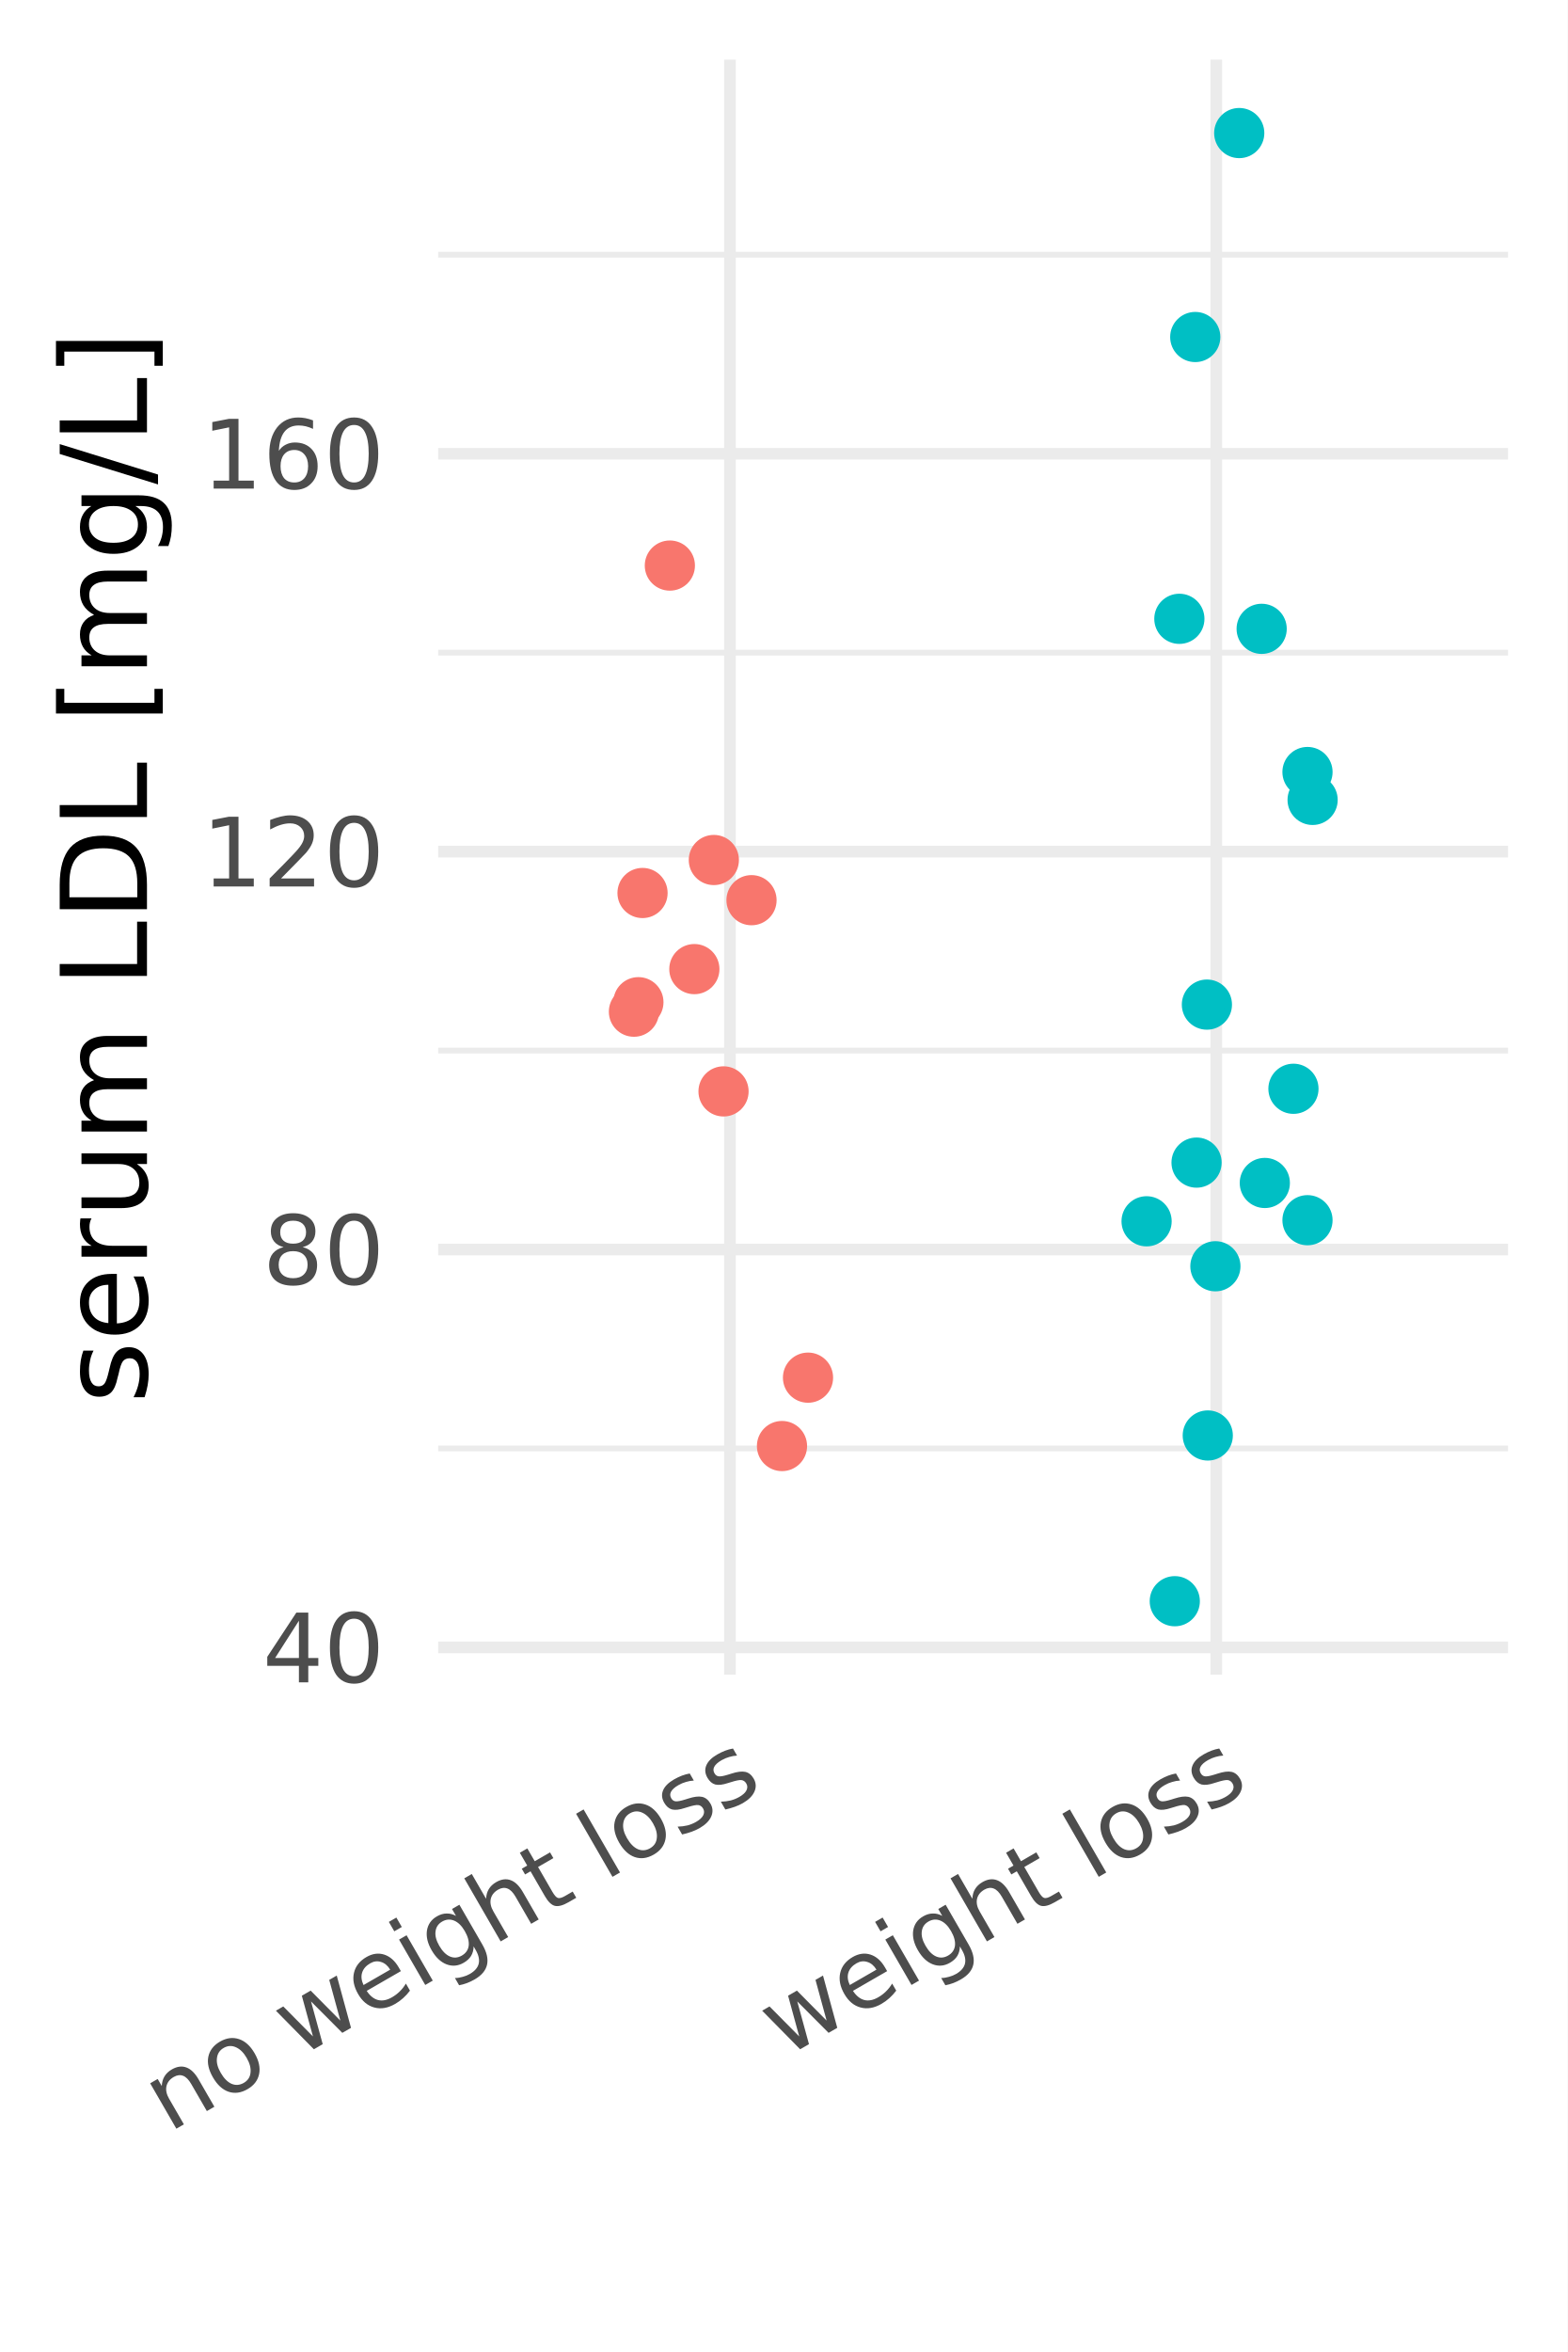
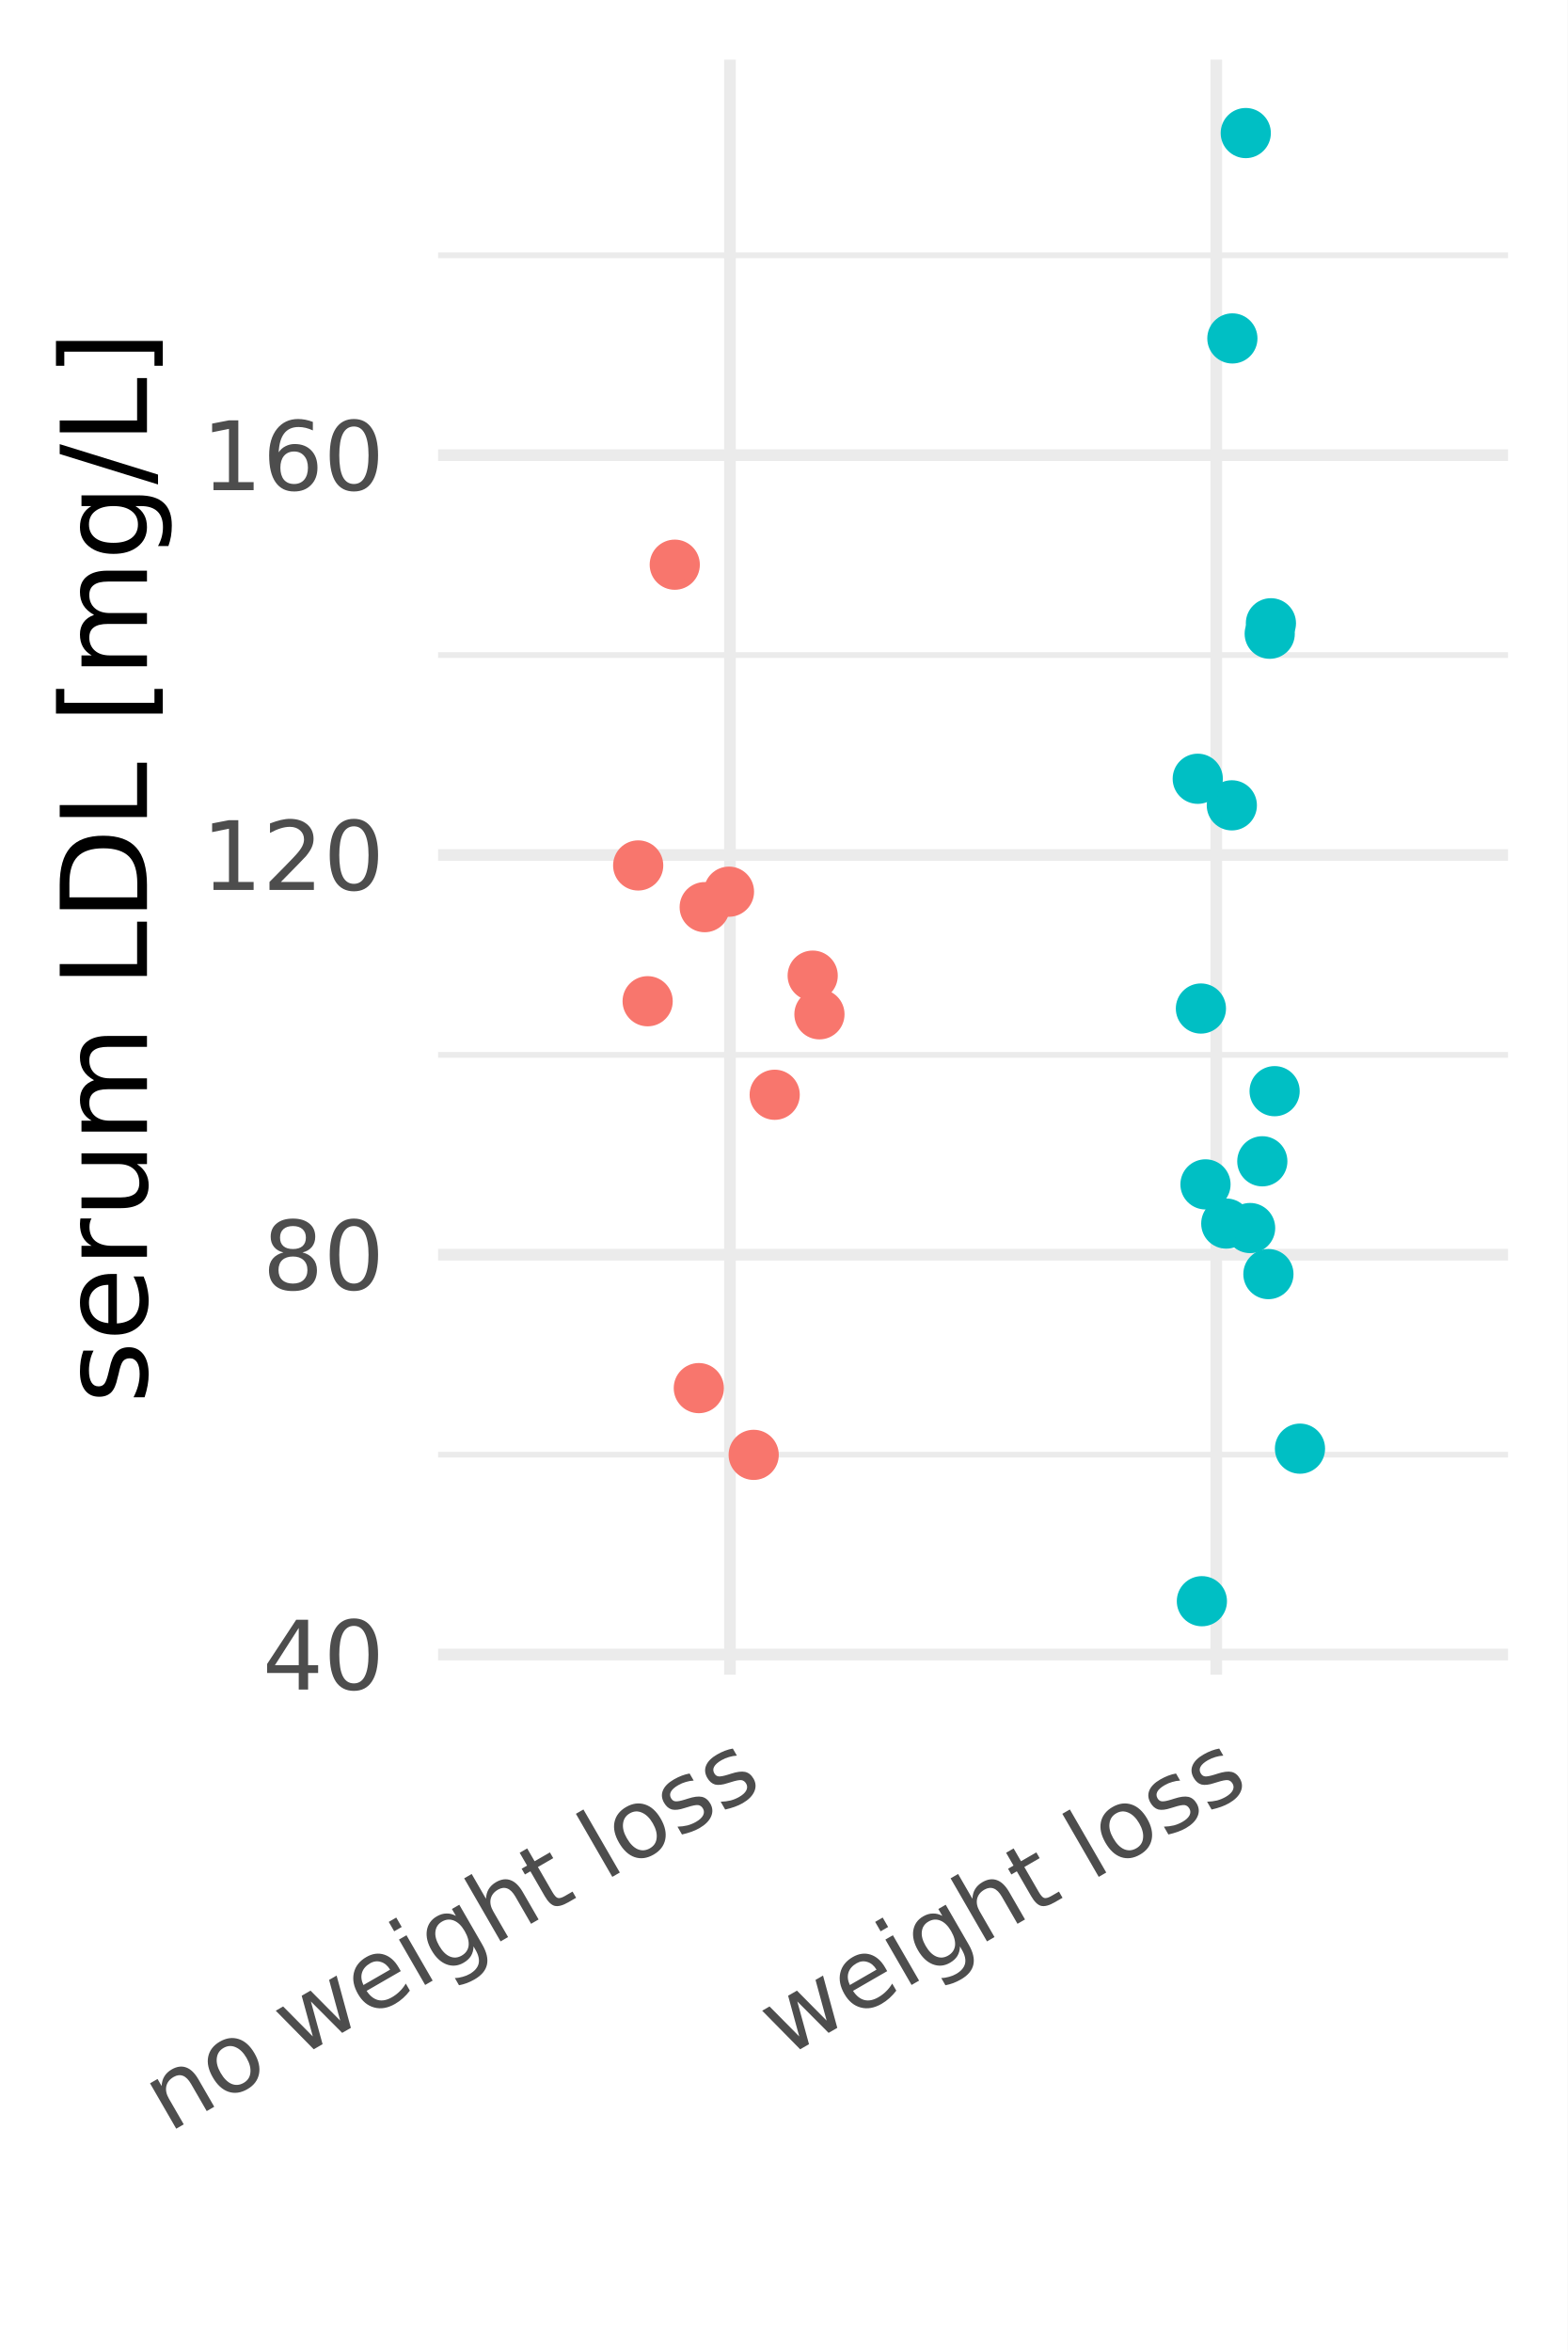
- <svg xmlns="http://www.w3.org/2000/svg" viewBox="0 0 144.00 216.00">
+ <svg xmlns="http://www.w3.org/2000/svg" class="svglite" width="144.00pt" height="216.00pt" viewBox="0 0 144.00 216.00">
  <defs>
    <style type="text/css">
-     line, polyline, polygon, path, rect, circle {
+     .svglite line, .svglite polyline, .svglite polygon, .svglite path, .svglite rect, .svglite circle {
      fill: none;
      stroke: #000000;
      stroke-linecap: round;
      stroke-linejoin: round;
      stroke-miterlimit: 10.00;
    }
  </style>
  </defs>
  <rect width="100%" height="100%" style="stroke: none; fill: #FFFFFF;" />
  <defs>
-     <clipPath id="cpNDAuMjV8MTM4LjUyfDE1My43OXw1LjQ4">
-       <rect x="40.25" y="5.48" width="98.27" height="148.31" />
-     </clipPath>
-   </defs>
-   <polyline points="40.25,133.02 138.52,133.02 " style="stroke-width: 0.53; stroke: #EBEBEB; stroke-linecap: butt;" clip-path="url(#cpNDAuMjV8MTM4LjUyfDE1My43OXw1LjQ4)" />
-   <polyline points="40.25,96.48 138.52,96.48 " style="stroke-width: 0.53; stroke: #EBEBEB; stroke-linecap: butt;" clip-path="url(#cpNDAuMjV8MTM4LjUyfDE1My43OXw1LjQ4)" />
-   <polyline points="40.25,59.94 138.52,59.94 " style="stroke-width: 0.53; stroke: #EBEBEB; stroke-linecap: butt;" clip-path="url(#cpNDAuMjV8MTM4LjUyfDE1My43OXw1LjQ4)" />
-   <polyline points="40.25,23.39 138.52,23.39 " style="stroke-width: 0.53; stroke: #EBEBEB; stroke-linecap: butt;" clip-path="url(#cpNDAuMjV8MTM4LjUyfDE1My43OXw1LjQ4)" />
-   <polyline points="40.25,151.29 138.52,151.29 " style="stroke-width: 1.07; stroke: #EBEBEB; stroke-linecap: butt;" clip-path="url(#cpNDAuMjV8MTM4LjUyfDE1My43OXw1LjQ4)" />
-   <polyline points="40.25,114.75 138.52,114.75 " style="stroke-width: 1.07; stroke: #EBEBEB; stroke-linecap: butt;" clip-path="url(#cpNDAuMjV8MTM4LjUyfDE1My43OXw1LjQ4)" />
-   <polyline points="40.25,78.21 138.52,78.21 " style="stroke-width: 1.07; stroke: #EBEBEB; stroke-linecap: butt;" clip-path="url(#cpNDAuMjV8MTM4LjUyfDE1My43OXw1LjQ4)" />
-   <polyline points="40.25,41.67 138.52,41.67 " style="stroke-width: 1.07; stroke: #EBEBEB; stroke-linecap: butt;" clip-path="url(#cpNDAuMjV8MTM4LjUyfDE1My43OXw1LjQ4)" />
-   <polyline points="67.05,153.79 67.05,5.48 " style="stroke-width: 1.07; stroke: #EBEBEB; stroke-linecap: butt;" clip-path="url(#cpNDAuMjV8MTM4LjUyfDE1My43OXw1LjQ4)" />
-   <polyline points="111.72,153.79 111.72,5.48 " style="stroke-width: 1.07; stroke: #EBEBEB; stroke-linecap: butt;" clip-path="url(#cpNDAuMjV8MTM4LjUyfDE1My43OXw1LjQ4)" />
-   <circle cx="120.10" cy="112.06" r="1.95" style="stroke-width: 0.71; stroke: #00BFC4; fill: #00BFC4;" clip-path="url(#cpNDAuMjV8MTM4LjUyfDE1My43OXw1LjQ4)" />
-   <circle cx="120.57" cy="73.46" r="1.95" style="stroke-width: 0.71; stroke: #00BFC4; fill: #00BFC4;" clip-path="url(#cpNDAuMjV8MTM4LjUyfDE1My43OXw1LjQ4)" />
-   <circle cx="107.91" cy="147.05" r="1.95" style="stroke-width: 0.71; stroke: #00BFC4; fill: #00BFC4;" clip-path="url(#cpNDAuMjV8MTM4LjUyfDE1My43OXw1LjQ4)" />
-   <circle cx="113.83" cy="12.22" r="1.95" style="stroke-width: 0.71; stroke: #00BFC4; fill: #00BFC4;" clip-path="url(#cpNDAuMjV8MTM4LjUyfDE1My43OXw1LjQ4)" />
-   <circle cx="116.18" cy="108.64" r="1.95" style="stroke-width: 0.71; stroke: #00BFC4; fill: #00BFC4;" clip-path="url(#cpNDAuMjV8MTM4LjUyfDE1My43OXw1LjQ4)" />
-   <circle cx="110.86" cy="92.26" r="1.95" style="stroke-width: 0.71; stroke: #00BFC4; fill: #00BFC4;" clip-path="url(#cpNDAuMjV8MTM4LjUyfDE1My43OXw1LjQ4)" />
-   <circle cx="108.33" cy="56.83" r="1.95" style="stroke-width: 0.71; stroke: #00BFC4; fill: #00BFC4;" clip-path="url(#cpNDAuMjV8MTM4LjUyfDE1My43OXw1LjQ4)" />
-   <circle cx="120.10" cy="70.90" r="1.95" style="stroke-width: 0.71; stroke: #00BFC4; fill: #00BFC4;" clip-path="url(#cpNDAuMjV8MTM4LjUyfDE1My43OXw1LjQ4)" />
-   <circle cx="115.89" cy="57.75" r="1.95" style="stroke-width: 0.71; stroke: #00BFC4; fill: #00BFC4;" clip-path="url(#cpNDAuMjV8MTM4LjUyfDE1My43OXw1LjQ4)" />
-   <circle cx="109.91" cy="106.77" r="1.95" style="stroke-width: 0.71; stroke: #00BFC4; fill: #00BFC4;" clip-path="url(#cpNDAuMjV8MTM4LjUyfDE1My43OXw1LjQ4)" />
-   <circle cx="109.79" cy="30.95" r="1.95" style="stroke-width: 0.71; stroke: #00BFC4; fill: #00BFC4;" clip-path="url(#cpNDAuMjV8MTM4LjUyfDE1My43OXw1LjQ4)" />
-   <circle cx="110.94" cy="131.83" r="1.95" style="stroke-width: 0.71; stroke: #00BFC4; fill: #00BFC4;" clip-path="url(#cpNDAuMjV8MTM4LjUyfDE1My43OXw1LjQ4)" />
-   <circle cx="105.32" cy="112.16" r="1.95" style="stroke-width: 0.71; stroke: #00BFC4; fill: #00BFC4;" clip-path="url(#cpNDAuMjV8MTM4LjUyfDE1My43OXw1LjQ4)" />
-   <circle cx="111.64" cy="116.29" r="1.95" style="stroke-width: 0.71; stroke: #00BFC4; fill: #00BFC4;" clip-path="url(#cpNDAuMjV8MTM4LjUyfDE1My43OXw1LjQ4)" />
-   <circle cx="118.81" cy="99.99" r="1.95" style="stroke-width: 0.71; stroke: #00BFC4; fill: #00BFC4;" clip-path="url(#cpNDAuMjV8MTM4LjUyfDE1My43OXw1LjQ4)" />
-   <circle cx="63.78" cy="89.00" r="1.95" style="stroke-width: 0.71; stroke: #F8766D; fill: #F8766D;" clip-path="url(#cpNDAuMjV8MTM4LjUyfDE1My43OXw1LjQ4)" />
-   <circle cx="58.23" cy="92.91" r="1.95" style="stroke-width: 0.71; stroke: #F8766D; fill: #F8766D;" clip-path="url(#cpNDAuMjV8MTM4LjUyfDE1My43OXw1LjQ4)" />
-   <circle cx="71.83" cy="132.80" r="1.95" style="stroke-width: 0.71; stroke: #F8766D; fill: #F8766D;" clip-path="url(#cpNDAuMjV8MTM4LjUyfDE1My43OXw1LjQ4)" />
-   <circle cx="66.46" cy="100.23" r="1.95" style="stroke-width: 0.71; stroke: #F8766D; fill: #F8766D;" clip-path="url(#cpNDAuMjV8MTM4LjUyfDE1My43OXw1LjQ4)" />
-   <circle cx="65.57" cy="78.98" r="1.95" style="stroke-width: 0.71; stroke: #F8766D; fill: #F8766D;" clip-path="url(#cpNDAuMjV8MTM4LjUyfDE1My43OXw1LjQ4)" />
-   <circle cx="61.53" cy="51.94" r="1.95" style="stroke-width: 0.71; stroke: #F8766D; fill: #F8766D;" clip-path="url(#cpNDAuMjV8MTM4LjUyfDE1My43OXw1LjQ4)" />
-   <circle cx="74.22" cy="126.52" r="1.95" style="stroke-width: 0.71; stroke: #F8766D; fill: #F8766D;" clip-path="url(#cpNDAuMjV8MTM4LjUyfDE1My43OXw1LjQ4)" />
-   <circle cx="58.64" cy="92.04" r="1.95" style="stroke-width: 0.71; stroke: #F8766D; fill: #F8766D;" clip-path="url(#cpNDAuMjV8MTM4LjUyfDE1My43OXw1LjQ4)" />
-   <circle cx="69.03" cy="82.67" r="1.95" style="stroke-width: 0.71; stroke: #F8766D; fill: #F8766D;" clip-path="url(#cpNDAuMjV8MTM4LjUyfDE1My43OXw1LjQ4)" />
-   <circle cx="59.02" cy="82.01" r="1.95" style="stroke-width: 0.71; stroke: #F8766D; fill: #F8766D;" clip-path="url(#cpNDAuMjV8MTM4LjUyfDE1My43OXw1LjQ4)" />
-   <defs>
-     <clipPath id="cpMC4wMHwxNDQuMDB8MjE2LjAwfDAuMDA=">
+     <clipPath id="cpMC4wMHwxNDQuMDB8MC4wMHwyMTYuMDA=">
      <rect x="0.00" y="0.00" width="144.00" height="216.00" />
    </clipPath>
  </defs>
-   <g clip-path="url(#cpMC4wMHwxNDQuMDB8MjE2LjAwfDAuMDA=)">
-     <text x="24.13" y="154.50" style="font-size: 8.80px; fill: #4D4D4D; font-family: DejaVu Sans;" textLength="11.20px" lengthAdjust="spacingAndGlyphs">40</text>
+   <g clip-path="url(#cpMC4wMHwxNDQuMDB8MC4wMHwyMTYuMDA=)">
+ </g>
+   <defs>
+     <clipPath id="cpNDAuMjR8MTM4LjUyfDUuNDh8MTUzLjc5">
+       <rect x="40.24" y="5.48" width="98.28" height="148.31" />
+     </clipPath>
+   </defs>
+   <g clip-path="url(#cpNDAuMjR8MTM4LjUyfDUuNDh8MTUzLjc5)">
+     <polyline points="40.24,133.59 138.52,133.59 " style="stroke-width: 0.53; stroke: #EBEBEB; stroke-linecap: butt;" />
+     <polyline points="40.24,96.88 138.52,96.88 " style="stroke-width: 0.53; stroke: #EBEBEB; stroke-linecap: butt;" />
+     <polyline points="40.24,60.16 138.52,60.16 " style="stroke-width: 0.53; stroke: #EBEBEB; stroke-linecap: butt;" />
+     <polyline points="40.24,23.45 138.52,23.45 " style="stroke-width: 0.53; stroke: #EBEBEB; stroke-linecap: butt;" />
+     <polyline points="40.24,151.95 138.52,151.95 " style="stroke-width: 1.07; stroke: #EBEBEB; stroke-linecap: butt;" />
+     <polyline points="40.24,115.23 138.52,115.23 " style="stroke-width: 1.07; stroke: #EBEBEB; stroke-linecap: butt;" />
+     <polyline points="40.24,78.52 138.52,78.52 " style="stroke-width: 1.07; stroke: #EBEBEB; stroke-linecap: butt;" />
+     <polyline points="40.24,41.80 138.52,41.80 " style="stroke-width: 1.07; stroke: #EBEBEB; stroke-linecap: butt;" />
+     <polyline points="67.05,153.79 67.05,5.48 " style="stroke-width: 1.07; stroke: #EBEBEB; stroke-linecap: butt;" />
+     <polyline points="111.72,153.79 111.72,5.48 " style="stroke-width: 1.07; stroke: #EBEBEB; stroke-linecap: butt;" />
+     <circle cx="114.83" cy="112.78" r="1.95" style="stroke-width: 0.71; stroke: #00BFC4; fill: #00BFC4;" />
+     <circle cx="113.15" cy="73.96" r="1.95" style="stroke-width: 0.71; stroke: #00BFC4; fill: #00BFC4;" />
+     <circle cx="110.40" cy="147.05" r="1.95" style="stroke-width: 0.71; stroke: #00BFC4; fill: #00BFC4;" />
+     <circle cx="114.43" cy="12.22" r="1.95" style="stroke-width: 0.71; stroke: #00BFC4; fill: #00BFC4;" />
+     <circle cx="110.73" cy="108.77" r="1.95" style="stroke-width: 0.71; stroke: #00BFC4; fill: #00BFC4;" />
+     <circle cx="110.31" cy="92.62" r="1.95" style="stroke-width: 0.71; stroke: #00BFC4; fill: #00BFC4;" />
+     <circle cx="116.74" cy="57.24" r="1.95" style="stroke-width: 0.71; stroke: #00BFC4; fill: #00BFC4;" />
+     <circle cx="110.02" cy="71.52" r="1.95" style="stroke-width: 0.71; stroke: #00BFC4; fill: #00BFC4;" />
+     <circle cx="116.63" cy="58.20" r="1.95" style="stroke-width: 0.71; stroke: #00BFC4; fill: #00BFC4;" />
+     <circle cx="115.95" cy="106.65" r="1.95" style="stroke-width: 0.71; stroke: #00BFC4; fill: #00BFC4;" />
+     <circle cx="113.20" cy="31.08" r="1.95" style="stroke-width: 0.71; stroke: #00BFC4; fill: #00BFC4;" />
+     <circle cx="119.41" cy="133.04" r="1.95" style="stroke-width: 0.71; stroke: #00BFC4; fill: #00BFC4;" />
+     <circle cx="112.64" cy="112.37" r="1.95" style="stroke-width: 0.71; stroke: #00BFC4; fill: #00BFC4;" />
+     <circle cx="116.51" cy="117.01" r="1.95" style="stroke-width: 0.71; stroke: #00BFC4; fill: #00BFC4;" />
+     <circle cx="117.08" cy="100.21" r="1.95" style="stroke-width: 0.71; stroke: #00BFC4; fill: #00BFC4;" />
+     <circle cx="74.65" cy="89.60" r="1.95" style="stroke-width: 0.71; stroke: #F8766D; fill: #F8766D;" />
+     <circle cx="75.27" cy="93.15" r="1.95" style="stroke-width: 0.71; stroke: #F8766D; fill: #F8766D;" />
+     <circle cx="69.23" cy="133.61" r="1.95" style="stroke-width: 0.71; stroke: #F8766D; fill: #F8766D;" />
+     <circle cx="71.16" cy="100.54" r="1.95" style="stroke-width: 0.71; stroke: #F8766D; fill: #F8766D;" />
+     <circle cx="58.62" cy="79.48" r="1.95" style="stroke-width: 0.71; stroke: #F8766D; fill: #F8766D;" />
+     <circle cx="61.98" cy="51.86" r="1.95" style="stroke-width: 0.71; stroke: #F8766D; fill: #F8766D;" />
+     <circle cx="64.19" cy="127.48" r="1.95" style="stroke-width: 0.71; stroke: #F8766D; fill: #F8766D;" />
+     <circle cx="59.49" cy="91.95" r="1.95" style="stroke-width: 0.71; stroke: #F8766D; fill: #F8766D;" />
+     <circle cx="64.73" cy="83.31" r="1.95" style="stroke-width: 0.71; stroke: #F8766D; fill: #F8766D;" />
+     <circle cx="66.96" cy="81.89" r="1.95" style="stroke-width: 0.71; stroke: #F8766D; fill: #F8766D;" />
  </g>
-   <g clip-path="url(#cpMC4wMHwxNDQuMDB8MjE2LjAwfDAuMDA=)">
-     <text x="24.13" y="117.95" style="font-size: 8.80px; fill: #4D4D4D; font-family: DejaVu Sans;" textLength="11.20px" lengthAdjust="spacingAndGlyphs">80</text>
-   </g>
-   <g clip-path="url(#cpMC4wMHwxNDQuMDB8MjE2LjAwfDAuMDA=)">
-     <text x="18.53" y="81.41" style="font-size: 8.80px; fill: #4D4D4D; font-family: DejaVu Sans;" textLength="16.80px" lengthAdjust="spacingAndGlyphs">120</text>
-   </g>
-   <g clip-path="url(#cpMC4wMHwxNDQuMDB8MjE2LjAwfDAuMDA=)">
-     <text x="18.53" y="44.87" style="font-size: 8.80px; fill: #4D4D4D; font-family: DejaVu Sans;" textLength="16.80px" lengthAdjust="spacingAndGlyphs">160</text>
-   </g>
-   <g clip-path="url(#cpMC4wMHwxNDQuMDB8MjE2LjAwfDAuMDA=)">
-     <text transform="translate(15.51,195.89) rotate(-30)" style="font-size: 8.80px; fill: #4D4D4D; font-family: DejaVu Sans;" textLength="63.22px" lengthAdjust="spacingAndGlyphs">no weight loss</text>
-   </g>
-   <g clip-path="url(#cpMC4wMHwxNDQuMDB8MjE2LjAwfDAuMDA=)">
-     <text transform="translate(72.09,189.01) rotate(-30)" style="font-size: 8.80px; fill: #4D4D4D; font-family: DejaVu Sans;" textLength="49.47px" lengthAdjust="spacingAndGlyphs">weight loss</text>
-   </g>
-   <g clip-path="url(#cpMC4wMHwxNDQuMDB8MjE2LjAwfDAuMDA=)">
-     <text transform="translate(13.50,128.91) rotate(-90)" style="font-size: 11.00px; font-family: DejaVu Sans;" textLength="98.54px" lengthAdjust="spacingAndGlyphs">serum LDL [mg/L]</text>
+   <g clip-path="url(#cpMC4wMHwxNDQuMDB8MC4wMHwyMTYuMDA=)">
+     <text x="35.31" y="155.16" text-anchor="end" style="font-size: 8.80px; fill: #4D4D4D; font-family: DejaVu Sans;" textLength="11.19px" lengthAdjust="spacingAndGlyphs">40</text>
+     <text x="35.31" y="118.44" text-anchor="end" style="font-size: 8.80px; fill: #4D4D4D; font-family: DejaVu Sans;" textLength="11.19px" lengthAdjust="spacingAndGlyphs">80</text>
+     <text x="35.31" y="81.73" text-anchor="end" style="font-size: 8.80px; fill: #4D4D4D; font-family: DejaVu Sans;" textLength="16.78px" lengthAdjust="spacingAndGlyphs">120</text>
+     <text x="35.31" y="45.01" text-anchor="end" style="font-size: 8.80px; fill: #4D4D4D; font-family: DejaVu Sans;" textLength="16.78px" lengthAdjust="spacingAndGlyphs">160</text>
+     <text transform="translate(70.25,164.28) rotate(-30)" text-anchor="end" style="font-size: 8.80px; fill: #4D4D4D; font-family: DejaVu Sans;" textLength="63.22px" lengthAdjust="spacingAndGlyphs">no weight loss</text>
+     <text transform="translate(114.93,164.28) rotate(-30)" text-anchor="end" style="font-size: 8.80px; fill: #4D4D4D; font-family: DejaVu Sans;" textLength="49.46px" lengthAdjust="spacingAndGlyphs">weight loss</text>
+     <text transform="translate(13.50,79.64) rotate(-90)" text-anchor="middle" style="font-size: 11.00px; font-family: DejaVu Sans;" textLength="98.55px" lengthAdjust="spacingAndGlyphs">serum LDL [mg/L]</text>
  </g>
</svg>
